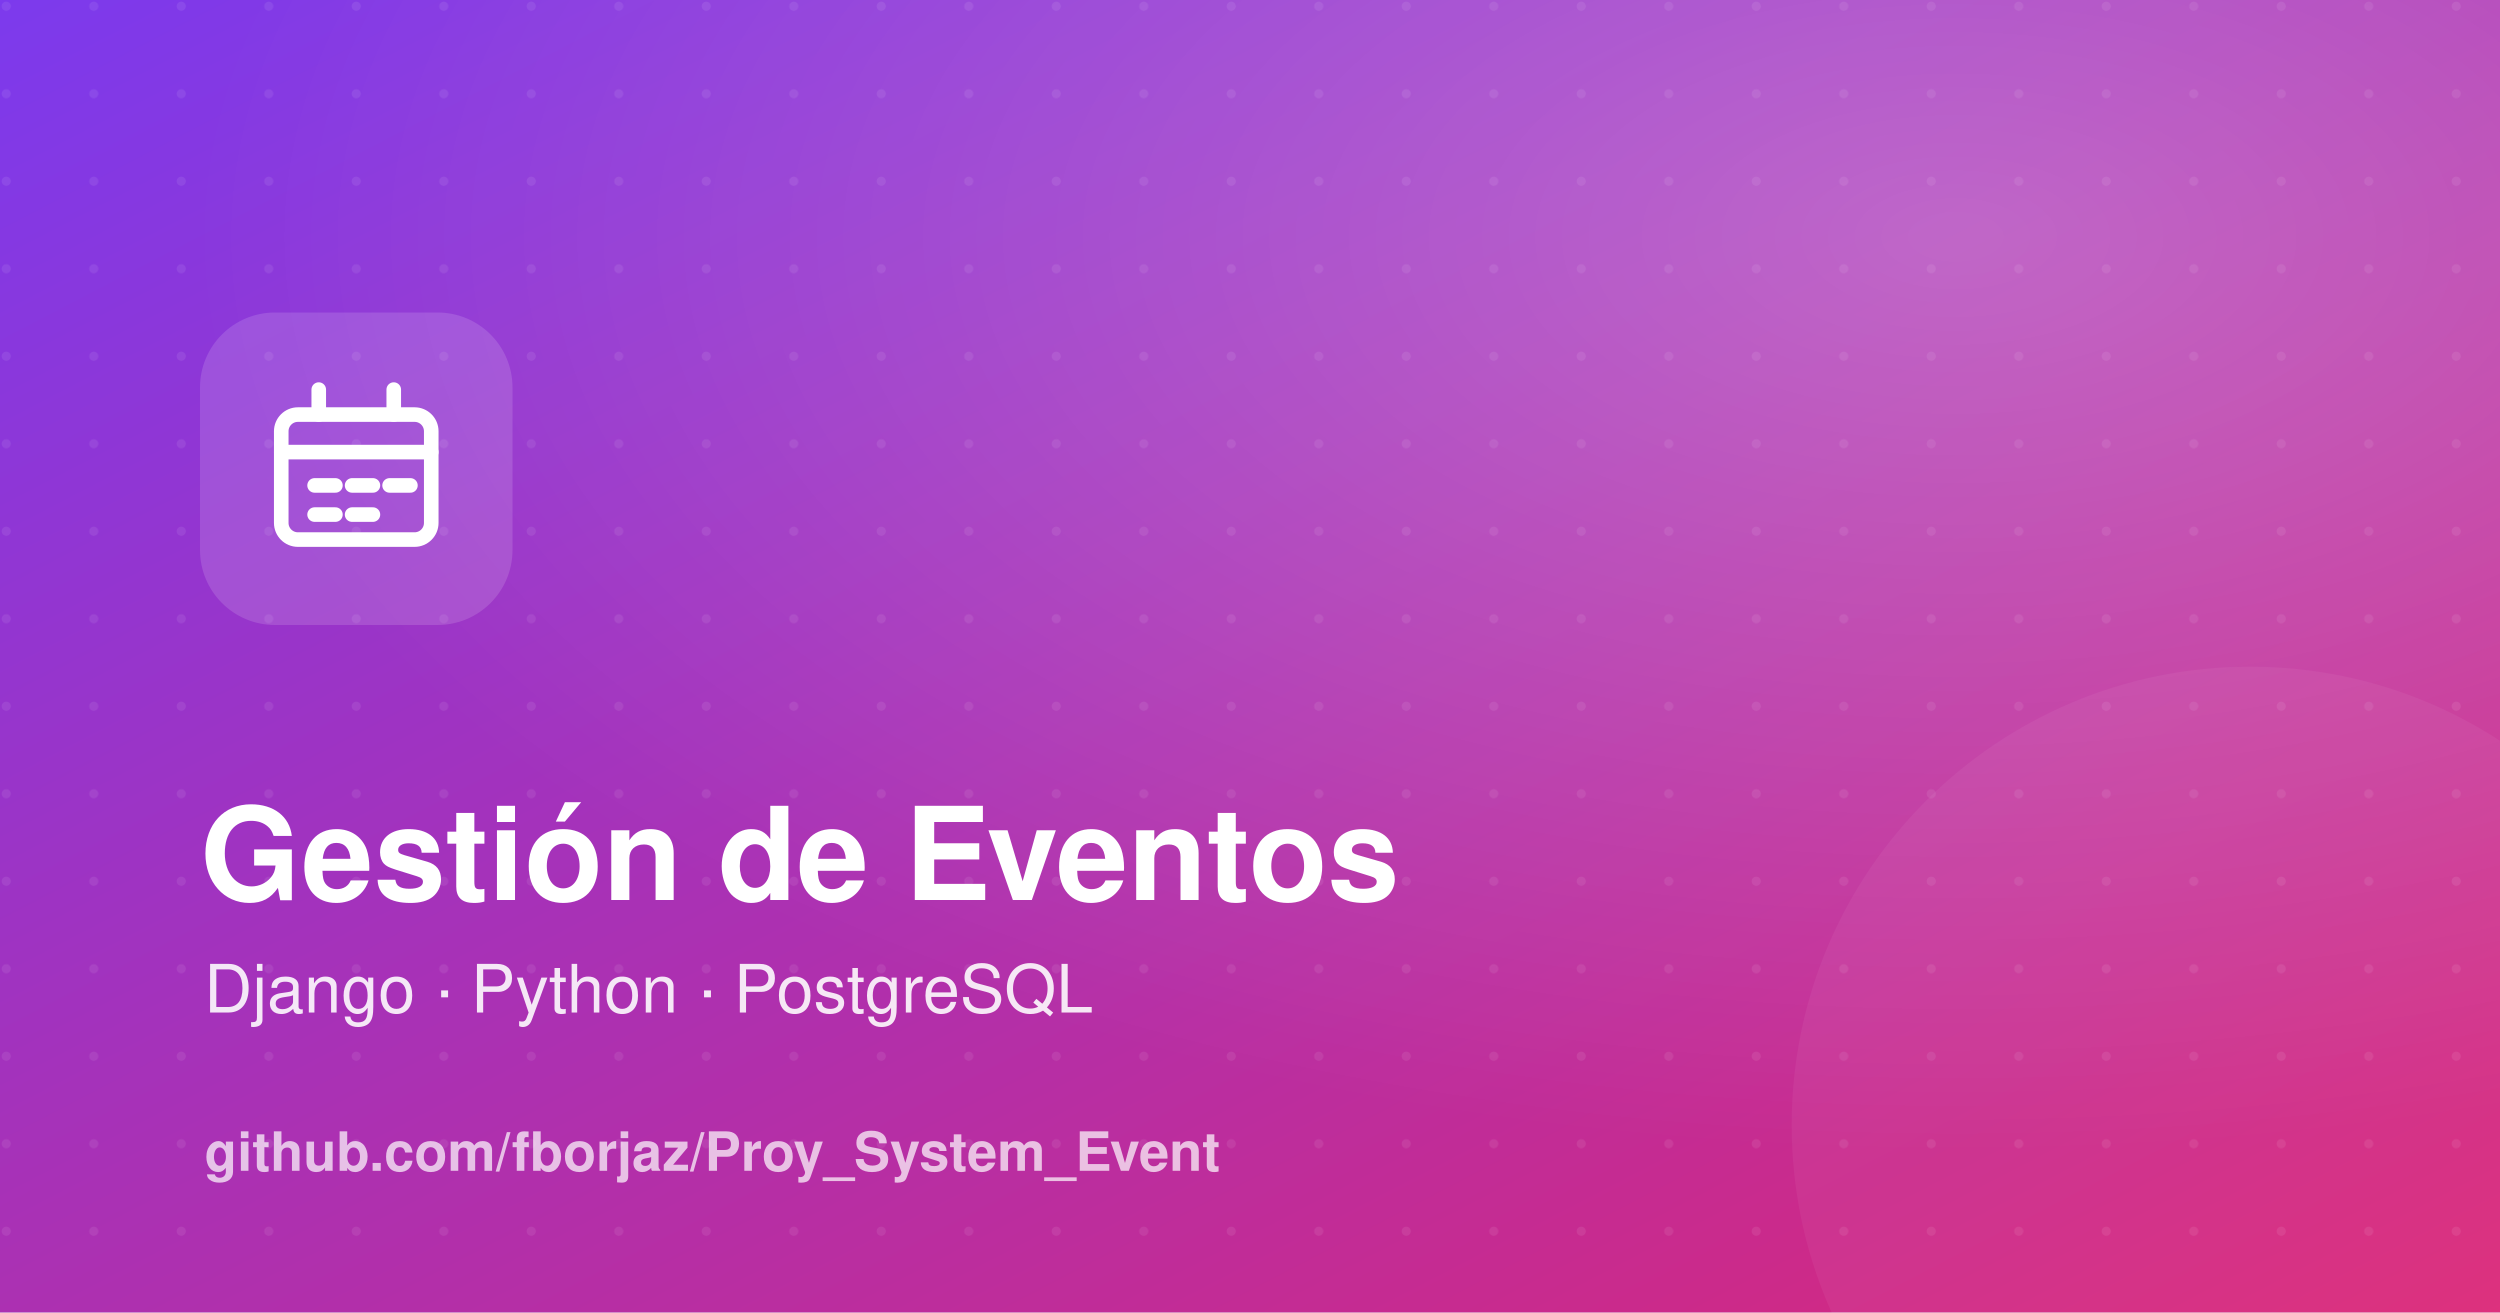
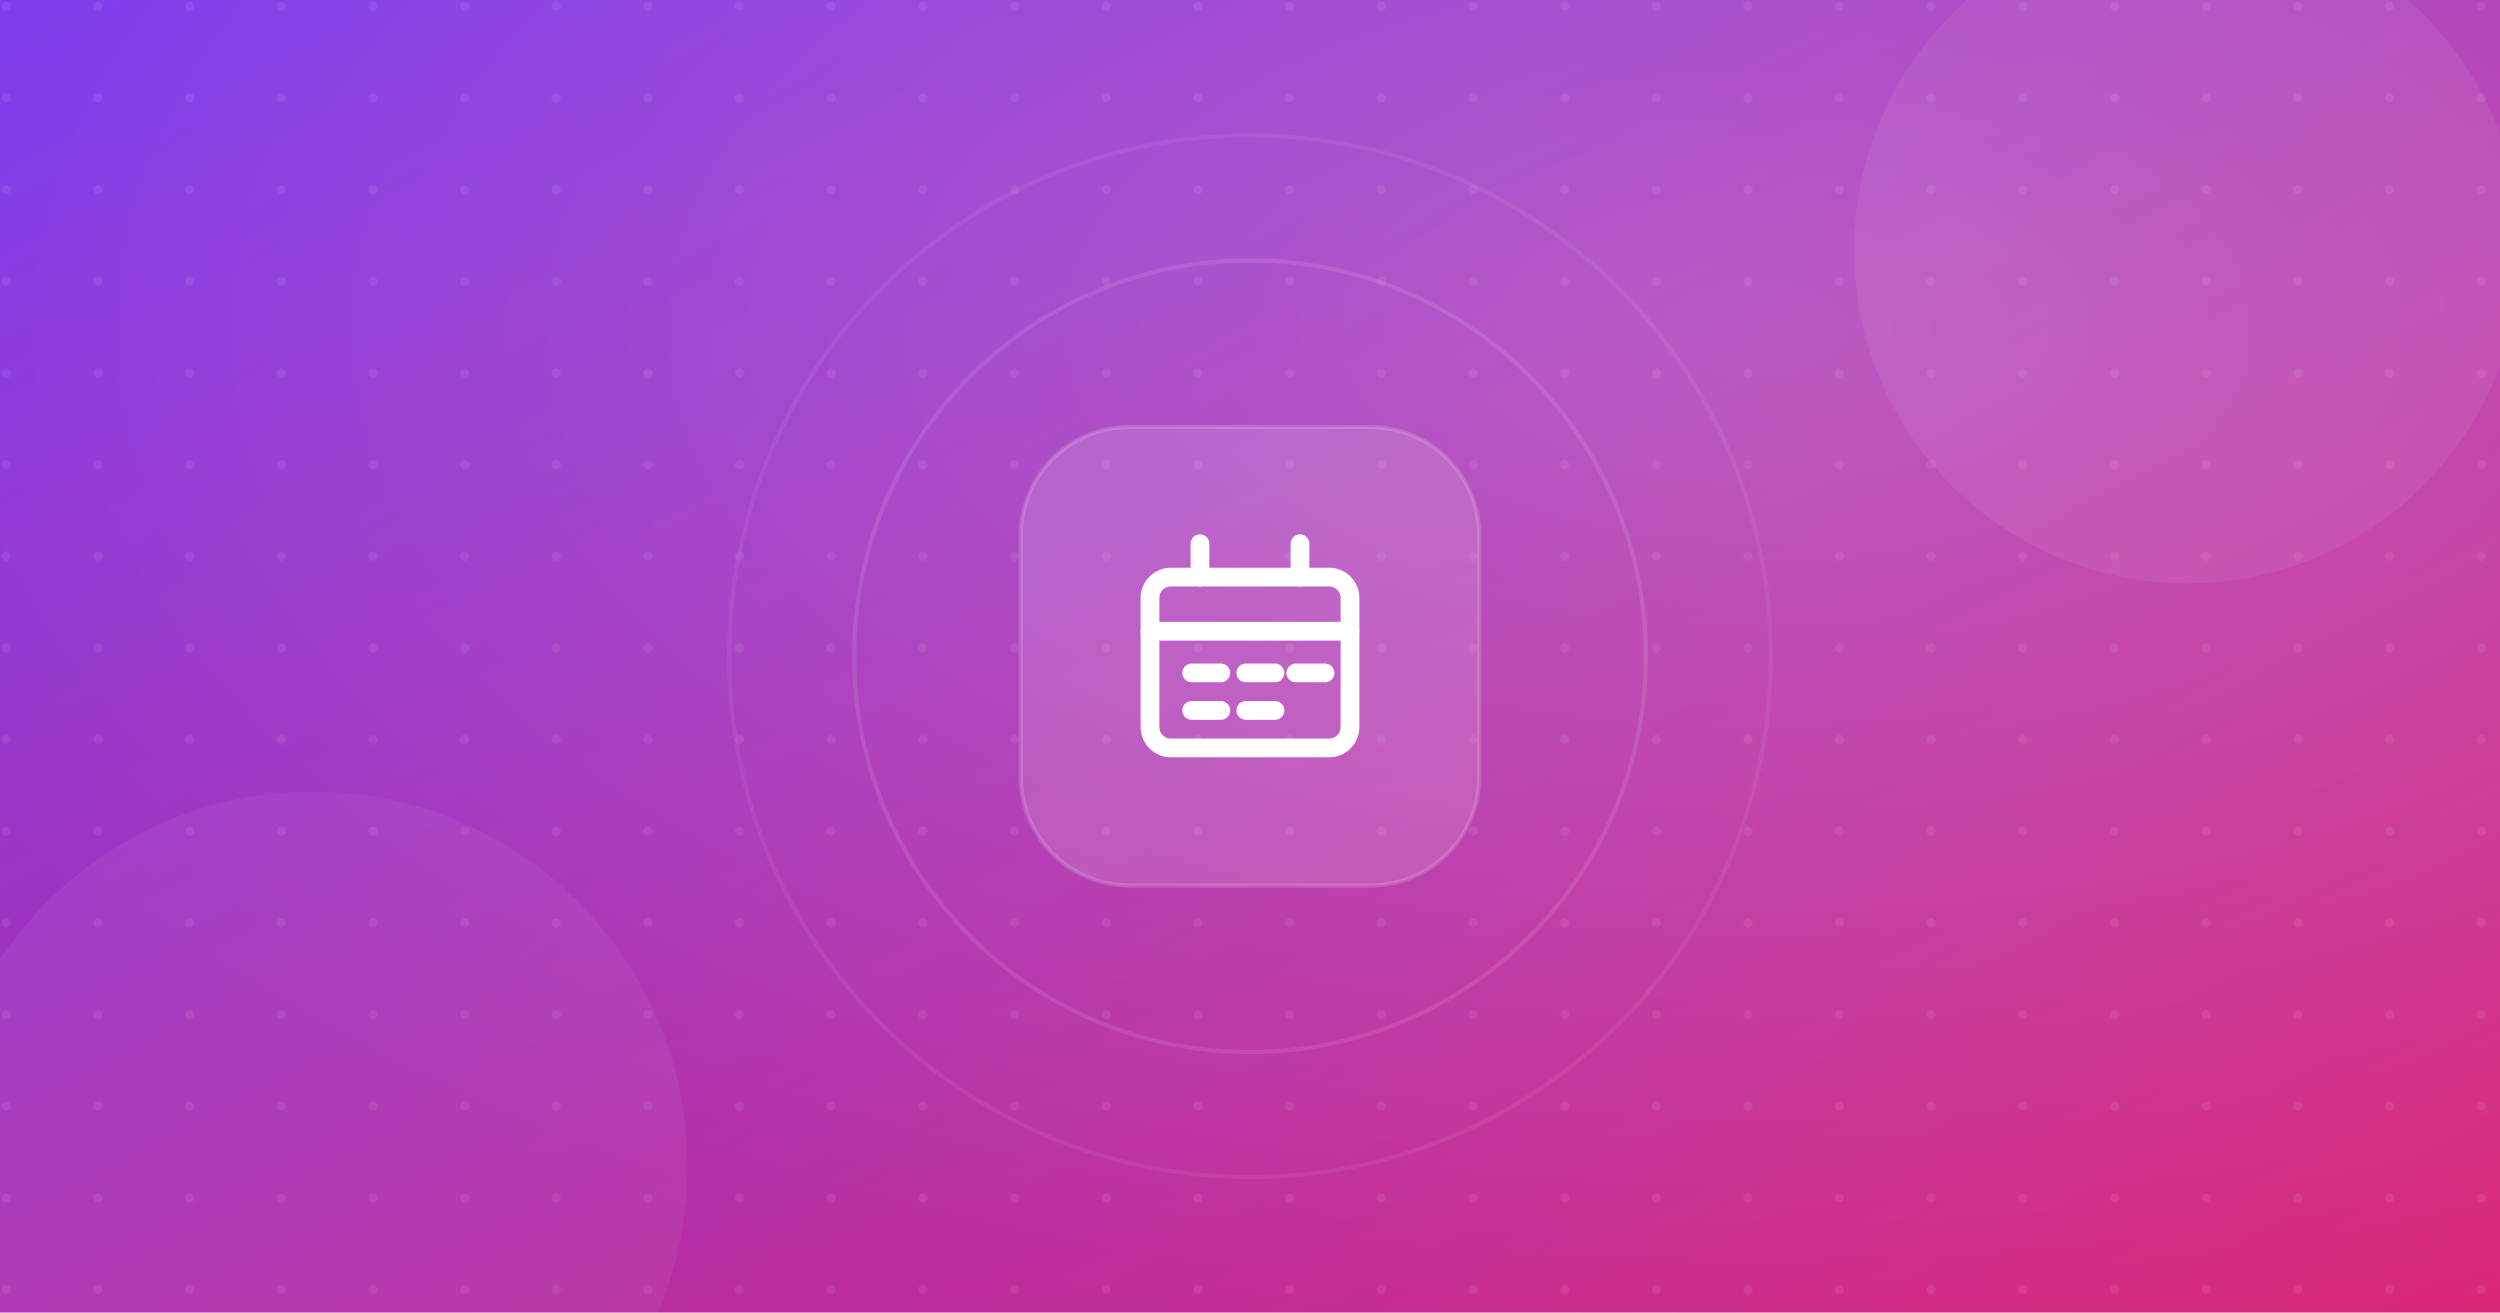
<svg xmlns="http://www.w3.org/2000/svg" width="1200" height="630" viewBox="0 0 1200 630" role="img" aria-label="Sistema de Gestion de Eventos">
  <defs>
    <linearGradient id="bg" x1="0" y1="0" x2="1" y2="1">
      <stop offset="0" stop-color="#7c3aed" />
      <stop offset="1" stop-color="#db2777" />
    </linearGradient>
-     <radialGradient id="glow" cx="0.78" cy="0.18" r="0.7">
-       <stop offset="0" stop-color="#ffffff" stop-opacity="0.26" />
+     <radialGradient id="glow" cx="0.7" cy="0.25" r="0.8">
+       <stop offset="0" stop-color="#ffffff" stop-opacity="0.2" />
      <stop offset="1" stop-color="#ffffff" stop-opacity="0" />
    </radialGradient>
-     <pattern id="dots" width="42" height="42" patternUnits="userSpaceOnUse">
+     <pattern id="dots" width="44" height="44" patternUnits="userSpaceOnUse">
      <circle cx="3" cy="3" r="2.2" fill="#ffffff" fill-opacity="0.08" />
    </pattern>
  </defs>
  <rect width="1200" height="630" fill="url(#bg)" />
  <rect width="1200" height="630" fill="url(#dots)" />
  <rect width="1200" height="630" fill="url(#glow)" />
-   <circle cx="1080" cy="540" r="220" fill="#ffffff" fill-opacity="0.05" />
-   <g transform="translate(96,150)">
-     <rect width="150" height="150" rx="36" fill="#ffffff" fill-opacity="0.14" />
-     <g transform="translate(75,75)" stroke="#ffffff" stroke-width="7" fill="none" stroke-linecap="round" stroke-linejoin="round">
-       <rect x="-36" y="-26" width="72" height="60" rx="8" />
-       <path d="M-36 -8 h72 M-18 -26 v-12 M18 -26 v-12" />
-       <path d="M-20 8 h10 M-2 8 h10 M16 8 h10 M-20 22 h10 M-2 22 h10" />
-     </g>
+   <circle cx="1050" cy="120" r="160" fill="#ffffff" fill-opacity="0.06" />
+   <circle cx="150" cy="560" r="180" fill="#ffffff" fill-opacity="0.05" />
+   <circle cx="600" cy="315" r="250" fill="none" stroke="#ffffff" stroke-opacity="0.06" stroke-width="2" />
+   <circle cx="600" cy="315" r="190" fill="none" stroke="#ffffff" stroke-opacity="0.10" stroke-width="2" />
+   <rect x="490" y="205" width="220" height="220" rx="52" fill="#ffffff" fill-opacity="0.13" stroke="#ffffff" stroke-opacity="0.16" stroke-width="2" />
+   <g transform="translate(600,315)" stroke="#ffffff" stroke-width="9" fill="none" stroke-linecap="round" stroke-linejoin="round">
+     <rect x="-48" y="-38" width="96" height="82" rx="10" />
+     <path d="M-48 -12 h96 M-24 -38 v-16 M24 -38 v-16" />
+     <path d="M-28 8 h14 M-2 8 h14 M22 8 h14 M-28 26 h14 M-2 26 h14" />
  </g>
-   <text x="96" y="432" font-family="Segoe UI, Helvetica, Arial, sans-serif" font-size="62" font-weight="800" fill="#ffffff">Gestión de Eventos</text>
-   <text x="98" y="486" font-family="Segoe UI, Helvetica, Arial, sans-serif" font-size="32" font-weight="500" fill="#ffffff" fill-opacity="0.88">Django · Python · PostgreSQL</text>
-   <text x="98" y="562" font-family="Segoe UI, Helvetica, Arial, sans-serif" font-size="26" font-weight="600" fill="#ffffff" fill-opacity="0.7">github.com/fborjaz/Proy_System_Event</text>
</svg>
